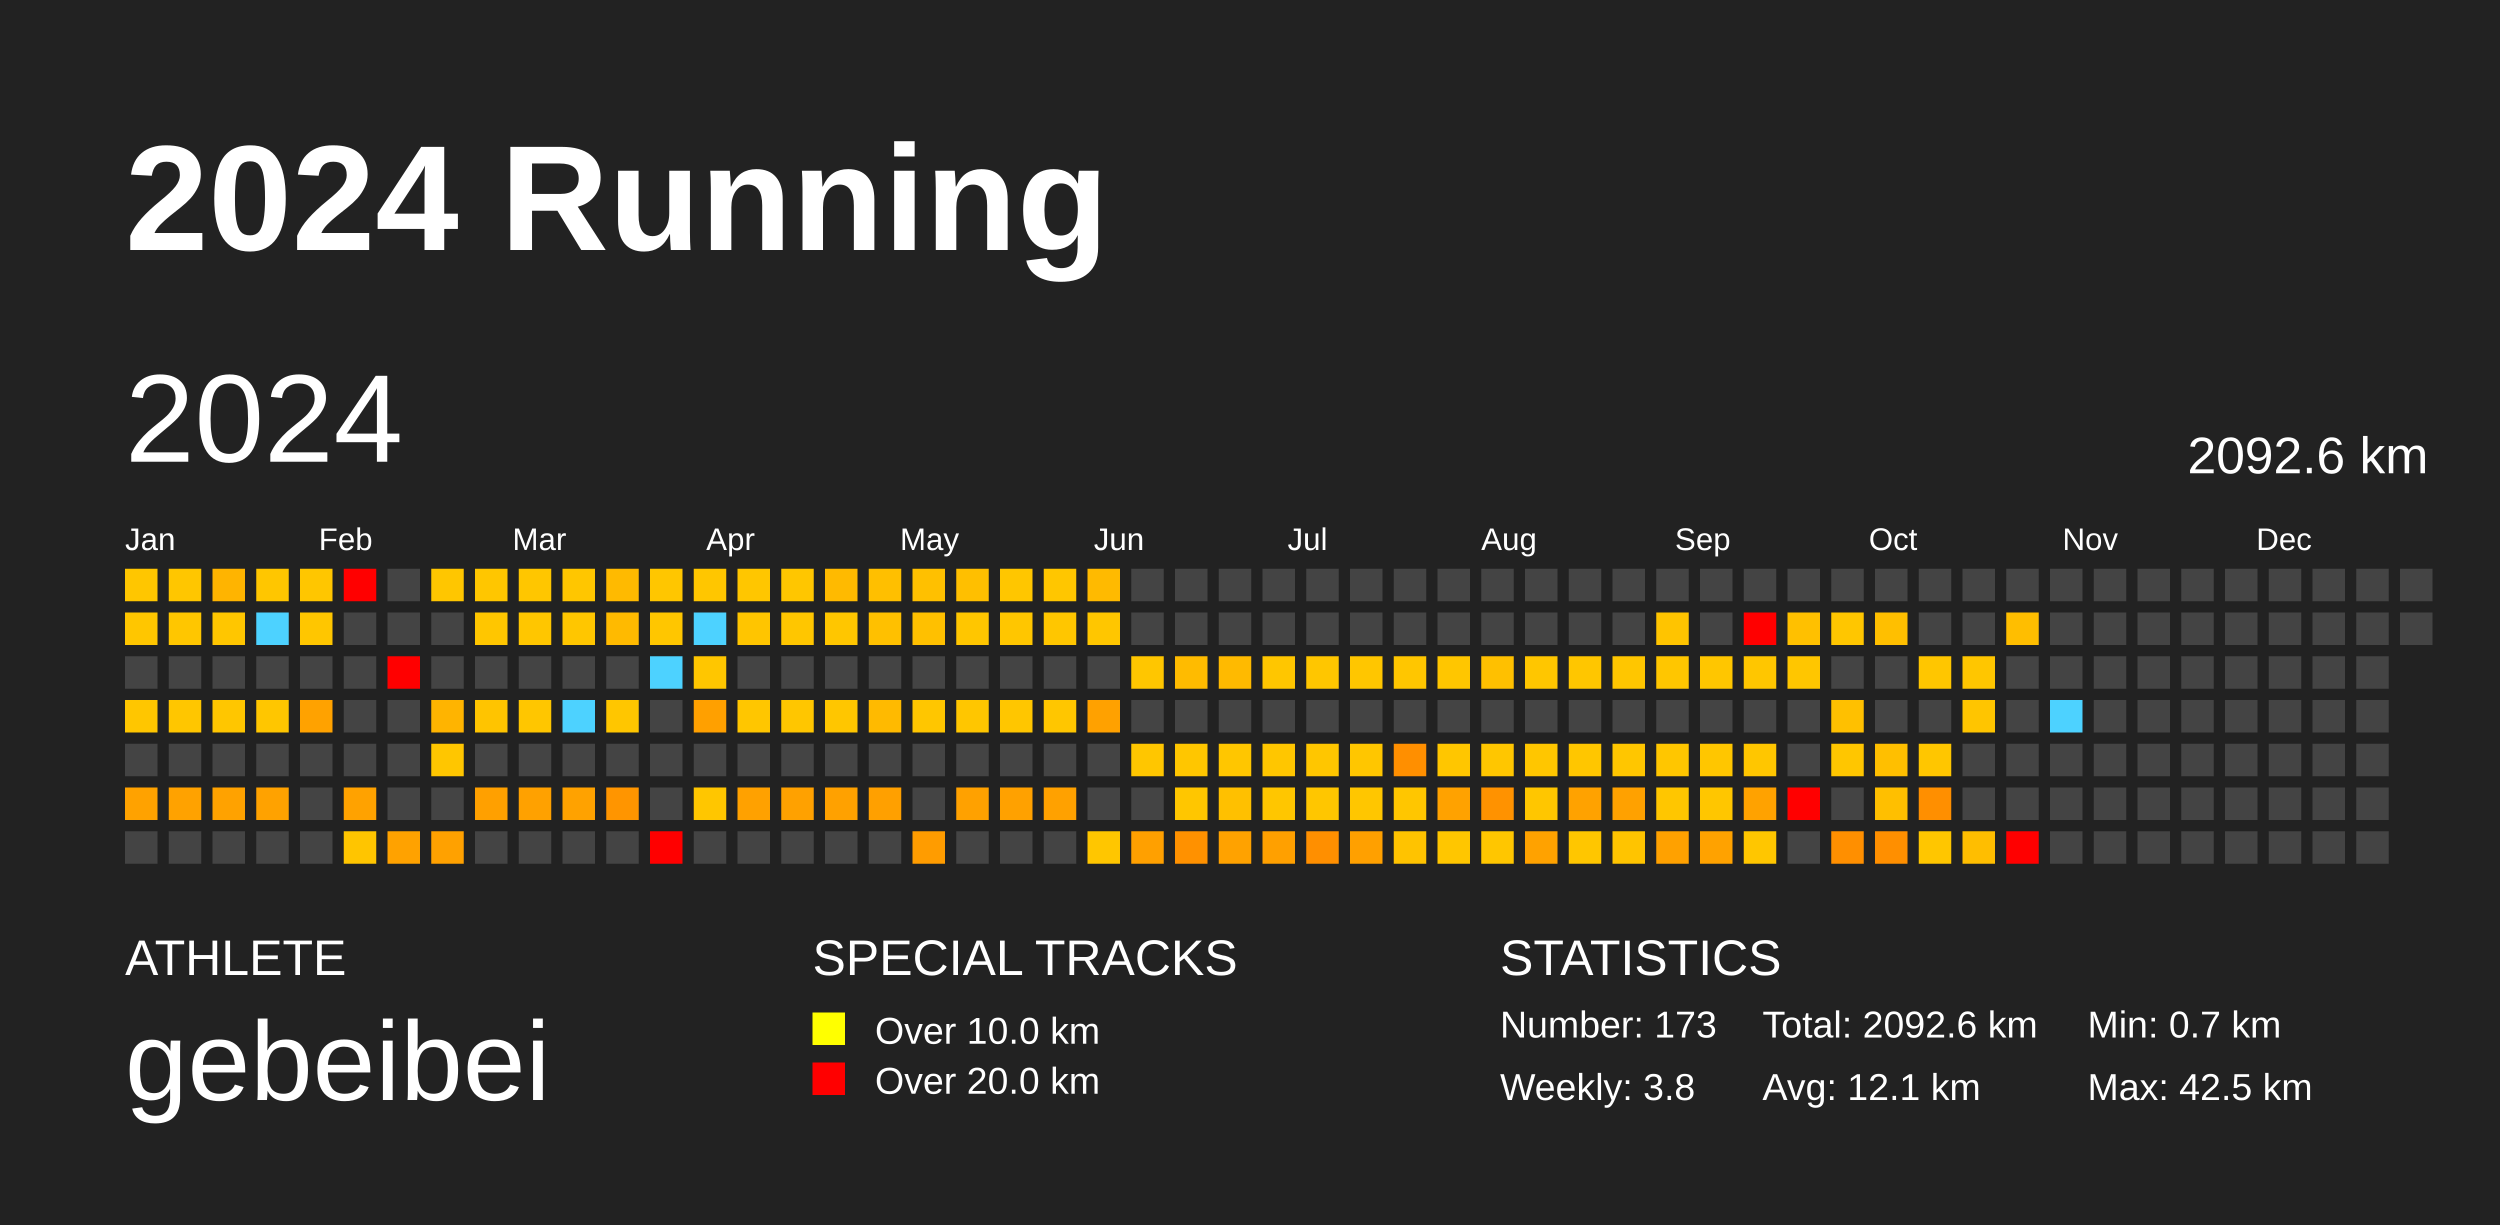
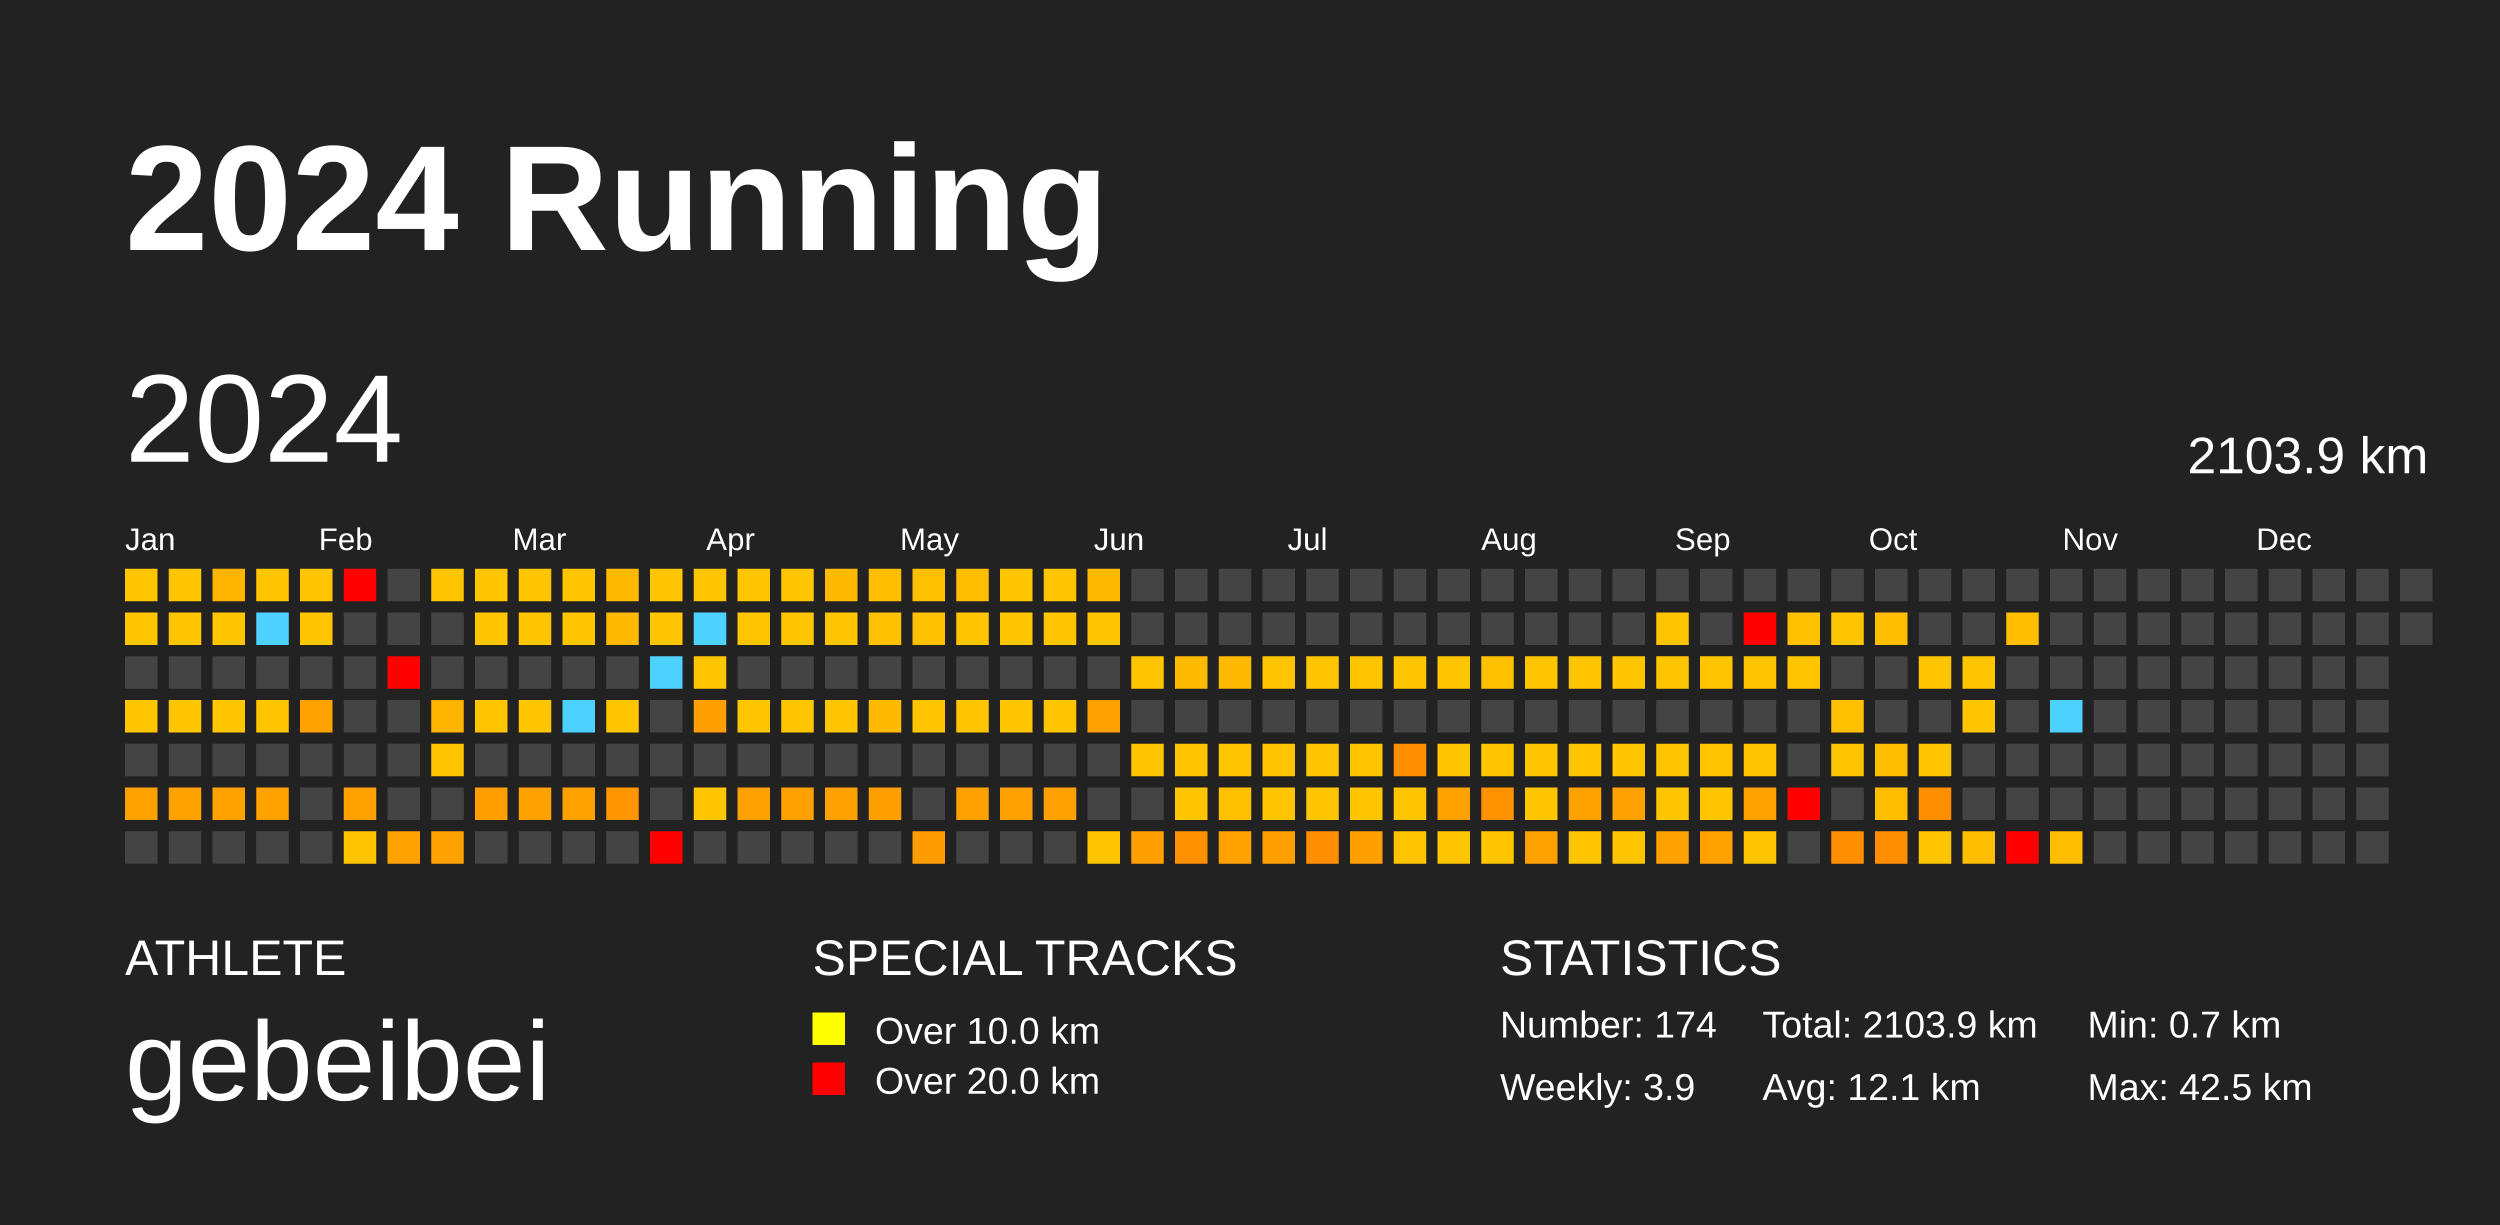
<svg xmlns="http://www.w3.org/2000/svg" baseProfile="full" height="98mm" version="1.1" viewBox="0,0,200,98" width="200mm">
  <defs />
  <rect fill="#222222" height="98" width="200" x="0" y="0" />
  <text fill="#FFFFFF" style="font-size:12px; font-family:Arial; font-weight:bold;" x="10" y="20">2024 Running</text>
  <text fill="#FFFFFF" style="font-size:4px; font-family:Arial" x="10" y="78">ATHLETE</text>
  <text fill="#FFFFFF" style="font-size:9px; font-family:Arial" x="10" y="88">gebeibei</text>
  <text fill="#FFFFFF" style="font-size:4px; font-family:Arial" x="65" y="78">SPECIAL TRACKS</text>
  <rect fill="yellow" height="2.6" width="2.6" x="65" y="81" />
  <text fill="#FFFFFF" style="font-size:3px; font-family:Arial" x="70" y="83.5">Over 10.0 km</text>
  <rect fill="red" height="2.6" width="2.6" x="65" y="85" />
  <text fill="#FFFFFF" style="font-size:3px; font-family:Arial" x="70" y="87.5">Over 20.0 km</text>
  <text fill="#FFFFFF" style="font-size:4px; font-family:Arial" x="120" y="78">STATISTICS</text>
-   <text fill="#FFFFFF" style="font-size:3px; font-family:Arial" x="120" y="83">Number: 173</text>
-   <text fill="#FFFFFF" style="font-size:3px; font-family:Arial" x="120" y="88">Weekly: 3.8</text>
-   <text fill="#FFFFFF" style="font-size:3px; font-family:Arial" x="141" y="83">Total: 2092.6 km</text>
+   <text fill="#FFFFFF" style="font-size:3px; font-family:Arial" x="120" y="83">Number: 174</text>
+   <text fill="#FFFFFF" style="font-size:3px; font-family:Arial" x="120" y="88">Weekly: 3.9</text>
+   <text fill="#FFFFFF" style="font-size:3px; font-family:Arial" x="141" y="83">Total: 2103.9 km</text>
  <text fill="#FFFFFF" style="font-size:3px; font-family:Arial" x="141" y="88">Avg: 12.1 km</text>
  <text fill="#FFFFFF" style="font-size:3px; font-family:Arial" x="167" y="83">Min: 0.7 km</text>
  <text fill="#FFFFFF" style="font-size:3px; font-family:Arial" x="167" y="88">Max: 42.5 km</text>
  <text dominant-baseline="hanging" fill="#FFFFFF" style="font-size:10.0px; font-family:Arial;" x="10" y="30">2024</text>
-   <text dominant-baseline="hanging" fill="#FFFFFF" style="font-size:4.125px; font-family:Arial;" x="175" y="35">2092.6 km</text>
+   <text dominant-baseline="hanging" fill="#FFFFFF" style="font-size:4.125px; font-family:Arial;" x="175" y="35">2103.9 km</text>
  <text fill="#FFFFFF" style="font-size:2.5px; font-family:Arial" x="10.0" y="44">Jan</text>
  <text fill="#FFFFFF" style="font-size:2.5px; font-family:Arial" x="25.5" y="44">Feb</text>
  <text fill="#FFFFFF" style="font-size:2.5px; font-family:Arial" x="41.0" y="44">Mar</text>
  <text fill="#FFFFFF" style="font-size:2.5px; font-family:Arial" x="56.5" y="44">Apr</text>
  <text fill="#FFFFFF" style="font-size:2.5px; font-family:Arial" x="72.0" y="44">May</text>
  <text fill="#FFFFFF" style="font-size:2.5px; font-family:Arial" x="87.5" y="44">Jun</text>
  <text fill="#FFFFFF" style="font-size:2.5px; font-family:Arial" x="103.0" y="44">Jul</text>
  <text fill="#FFFFFF" style="font-size:2.5px; font-family:Arial" x="118.5" y="44">Aug</text>
  <text fill="#FFFFFF" style="font-size:2.5px; font-family:Arial" x="134.0" y="44">Sep</text>
  <text fill="#FFFFFF" style="font-size:2.5px; font-family:Arial" x="149.5" y="44">Oct</text>
  <text fill="#FFFFFF" style="font-size:2.5px; font-family:Arial" x="165.0" y="44">Nov</text>
  <text fill="#FFFFFF" style="font-size:2.5px; font-family:Arial" x="180.5" y="44">Dec</text>
  <rect fill="#ffc600" height="2.6" width="2.6" x="10.0" y="45.5" />
  <rect fill="#ffc600" height="2.6" width="2.6" x="10.0" y="49.0" />
  <rect fill="#444444" height="2.6" width="2.6" x="10.0" y="52.5" />
  <rect fill="#ffc600" height="2.6" width="2.6" x="10.0" y="56.0" />
  <rect fill="#444444" height="2.6" width="2.6" x="10.0" y="59.5" />
  <rect fill="#ffa200" height="2.6" width="2.6" x="10.0" y="63.0" />
  <rect fill="#444444" height="2.6" width="2.6" x="10.0" y="66.5" />
  <rect fill="#ffc600" height="2.6" width="2.6" x="13.5" y="45.5" />
  <rect fill="#ffc600" height="2.6" width="2.6" x="13.5" y="49.0" />
  <rect fill="#444444" height="2.6" width="2.6" x="13.5" y="52.5" />
  <rect fill="#ffc600" height="2.6" width="2.6" x="13.5" y="56.0" />
  <rect fill="#444444" height="2.6" width="2.6" x="13.5" y="59.5" />
  <rect fill="#ffa200" height="2.6" width="2.6" x="13.5" y="63.0" />
  <rect fill="#444444" height="2.6" width="2.6" x="13.5" y="66.5" />
  <rect fill="#ffb400" height="2.6" width="2.6" x="17.0" y="45.5" />
  <rect fill="#ffc600" height="2.6" width="2.6" x="17.0" y="49.0" />
  <rect fill="#444444" height="2.6" width="2.6" x="17.0" y="52.5" />
  <rect fill="#ffc600" height="2.6" width="2.6" x="17.0" y="56.0" />
  <rect fill="#444444" height="2.6" width="2.6" x="17.0" y="59.5" />
  <rect fill="#ffa200" height="2.6" width="2.6" x="17.0" y="63.0" />
  <rect fill="#444444" height="2.6" width="2.6" x="17.0" y="66.5" />
  <rect fill="#ffc600" height="2.6" width="2.6" x="20.5" y="45.5" />
  <rect fill="#4dd2ff" height="2.6" width="2.6" x="20.5" y="49.0" />
  <rect fill="#444444" height="2.6" width="2.6" x="20.5" y="52.5" />
  <rect fill="#ffc600" height="2.6" width="2.6" x="20.5" y="56.0" />
  <rect fill="#444444" height="2.6" width="2.6" x="20.5" y="59.5" />
  <rect fill="#ffa200" height="2.6" width="2.6" x="20.5" y="63.0" />
  <rect fill="#444444" height="2.6" width="2.6" x="20.5" y="66.5" />
  <rect fill="#ffc600" height="2.6" width="2.6" x="24.0" y="45.5" />
  <rect fill="#ffc600" height="2.6" width="2.6" x="24.0" y="49.0" />
  <rect fill="#444444" height="2.6" width="2.6" x="24.0" y="52.5" />
  <rect fill="#ffa200" height="2.6" width="2.6" x="24.0" y="56.0" />
  <rect fill="#444444" height="2.6" width="2.6" x="24.0" y="59.5" />
  <rect fill="#444444" height="2.6" width="2.6" x="24.0" y="63.0" />
  <rect fill="#444444" height="2.6" width="2.6" x="24.0" y="66.5" />
  <rect fill="red" height="2.6" width="2.6" x="27.5" y="45.5" />
  <rect fill="#444444" height="2.6" width="2.6" x="27.5" y="49.0" />
  <rect fill="#444444" height="2.6" width="2.6" x="27.5" y="52.5" />
  <rect fill="#444444" height="2.6" width="2.6" x="27.5" y="56.0" />
  <rect fill="#444444" height="2.6" width="2.6" x="27.5" y="59.5" />
  <rect fill="#ffa200" height="2.6" width="2.6" x="27.5" y="63.0" />
  <rect fill="#ffc500" height="2.6" width="2.6" x="27.5" y="66.5" />
  <rect fill="#444444" height="2.6" width="2.6" x="31.0" y="45.5" />
  <rect fill="#444444" height="2.6" width="2.6" x="31.0" y="49.0" />
  <rect fill="red" height="2.6" width="2.6" x="31.0" y="52.5" />
  <rect fill="#444444" height="2.6" width="2.6" x="31.0" y="56.0" />
  <rect fill="#444444" height="2.6" width="2.6" x="31.0" y="59.5" />
  <rect fill="#444444" height="2.6" width="2.6" x="31.0" y="63.0" />
  <rect fill="#ffa200" height="2.6" width="2.6" x="31.0" y="66.5" />
  <rect fill="#ffc600" height="2.6" width="2.6" x="34.5" y="45.5" />
  <rect fill="#444444" height="2.6" width="2.6" x="34.5" y="49.0" />
  <rect fill="#444444" height="2.6" width="2.6" x="34.5" y="52.5" />
  <rect fill="#ffb400" height="2.6" width="2.6" x="34.5" y="56.0" />
  <rect fill="#ffc600" height="2.6" width="2.6" x="34.5" y="59.5" />
  <rect fill="#444444" height="2.6" width="2.6" x="34.5" y="63.0" />
  <rect fill="#ffa100" height="2.6" width="2.6" x="34.5" y="66.5" />
  <rect fill="#ffc600" height="2.6" width="2.6" x="38.0" y="45.5" />
  <rect fill="#ffc600" height="2.6" width="2.6" x="38.0" y="49.0" />
  <rect fill="#444444" height="2.6" width="2.6" x="38.0" y="52.5" />
  <rect fill="#ffc400" height="2.6" width="2.6" x="38.0" y="56.0" />
  <rect fill="#444444" height="2.6" width="2.6" x="38.0" y="59.5" />
  <rect fill="#ffa000" height="2.6" width="2.6" x="38.0" y="63.0" />
  <rect fill="#444444" height="2.6" width="2.6" x="38.0" y="66.5" />
  <rect fill="#ffc600" height="2.6" width="2.6" x="41.5" y="45.5" />
  <rect fill="#ffc600" height="2.6" width="2.6" x="41.5" y="49.0" />
  <rect fill="#444444" height="2.6" width="2.6" x="41.5" y="52.5" />
  <rect fill="#ffc600" height="2.6" width="2.6" x="41.5" y="56.0" />
  <rect fill="#444444" height="2.6" width="2.6" x="41.5" y="59.5" />
  <rect fill="#ffa100" height="2.6" width="2.6" x="41.5" y="63.0" />
  <rect fill="#444444" height="2.6" width="2.6" x="41.5" y="66.5" />
  <rect fill="#ffc600" height="2.6" width="2.6" x="45.0" y="45.5" />
  <rect fill="#ffc600" height="2.6" width="2.6" x="45.0" y="49.0" />
  <rect fill="#444444" height="2.6" width="2.6" x="45.0" y="52.5" />
  <rect fill="#4dd2ff" height="2.6" width="2.6" x="45.0" y="56.0" />
  <rect fill="#444444" height="2.6" width="2.6" x="45.0" y="59.5" />
  <rect fill="#ffa200" height="2.6" width="2.6" x="45.0" y="63.0" />
  <rect fill="#444444" height="2.6" width="2.6" x="45.0" y="66.5" />
  <rect fill="#ffba00" height="2.6" width="2.6" x="48.5" y="45.5" />
  <rect fill="#ffba00" height="2.6" width="2.6" x="48.5" y="49.0" />
  <rect fill="#444444" height="2.6" width="2.6" x="48.5" y="52.5" />
  <rect fill="#ffc600" height="2.6" width="2.6" x="48.5" y="56.0" />
  <rect fill="#444444" height="2.6" width="2.6" x="48.5" y="59.5" />
  <rect fill="#ff9500" height="2.6" width="2.6" x="48.5" y="63.0" />
  <rect fill="#444444" height="2.6" width="2.6" x="48.5" y="66.5" />
  <rect fill="#ffc600" height="2.6" width="2.6" x="52.0" y="45.5" />
  <rect fill="#ffc600" height="2.6" width="2.6" x="52.0" y="49.0" />
  <rect fill="#4dd2ff" height="2.6" width="2.6" x="52.0" y="52.5" />
  <rect fill="#444444" height="2.6" width="2.6" x="52.0" y="56.0" />
  <rect fill="#444444" height="2.6" width="2.6" x="52.0" y="59.5" />
  <rect fill="#444444" height="2.6" width="2.6" x="52.0" y="63.0" />
  <rect fill="red" height="2.6" width="2.6" x="52.0" y="66.5" />
  <rect fill="#ffc600" height="2.6" width="2.6" x="55.5" y="45.5" />
  <rect fill="#4dd2ff" height="2.6" width="2.6" x="55.5" y="49.0" />
  <rect fill="#ffc600" height="2.6" width="2.6" x="55.5" y="52.5" />
  <rect fill="#ffa000" height="2.6" width="2.6" x="55.5" y="56.0" />
  <rect fill="#444444" height="2.6" width="2.6" x="55.5" y="59.5" />
  <rect fill="#ffc600" height="2.6" width="2.6" x="55.5" y="63.0" />
  <rect fill="#444444" height="2.6" width="2.6" x="55.5" y="66.5" />
  <rect fill="#ffc600" height="2.6" width="2.6" x="59.0" y="45.5" />
  <rect fill="#ffc500" height="2.6" width="2.6" x="59.0" y="49.0" />
  <rect fill="#444444" height="2.6" width="2.6" x="59.0" y="52.5" />
  <rect fill="#ffc600" height="2.6" width="2.6" x="59.0" y="56.0" />
  <rect fill="#444444" height="2.6" width="2.6" x="59.0" y="59.5" />
  <rect fill="#ffa100" height="2.6" width="2.6" x="59.0" y="63.0" />
  <rect fill="#444444" height="2.6" width="2.6" x="59.0" y="66.5" />
  <rect fill="#ffc600" height="2.6" width="2.6" x="62.5" y="45.5" />
  <rect fill="#ffc600" height="2.6" width="2.6" x="62.5" y="49.0" />
  <rect fill="#444444" height="2.6" width="2.6" x="62.5" y="52.5" />
  <rect fill="#ffc600" height="2.6" width="2.6" x="62.5" y="56.0" />
  <rect fill="#444444" height="2.6" width="2.6" x="62.5" y="59.5" />
  <rect fill="#ffa100" height="2.6" width="2.6" x="62.5" y="63.0" />
  <rect fill="#444444" height="2.6" width="2.6" x="62.5" y="66.5" />
  <rect fill="#ffba00" height="2.6" width="2.6" x="66.0" y="45.5" />
  <rect fill="#ffc600" height="2.6" width="2.6" x="66.0" y="49.0" />
  <rect fill="#444444" height="2.6" width="2.6" x="66.0" y="52.5" />
  <rect fill="#ffc600" height="2.6" width="2.6" x="66.0" y="56.0" />
  <rect fill="#444444" height="2.6" width="2.6" x="66.0" y="59.5" />
  <rect fill="#ffa100" height="2.6" width="2.6" x="66.0" y="63.0" />
  <rect fill="#444444" height="2.6" width="2.6" x="66.0" y="66.5" />
  <rect fill="#ffbf00" height="2.6" width="2.6" x="69.5" y="45.5" />
  <rect fill="#ffc000" height="2.6" width="2.6" x="69.5" y="49.0" />
  <rect fill="#444444" height="2.6" width="2.6" x="69.5" y="52.5" />
  <rect fill="#ffba00" height="2.6" width="2.6" x="69.5" y="56.0" />
  <rect fill="#444444" height="2.6" width="2.6" x="69.5" y="59.5" />
  <rect fill="#ffa000" height="2.6" width="2.6" x="69.5" y="63.0" />
  <rect fill="#444444" height="2.6" width="2.6" x="69.5" y="66.5" />
  <rect fill="#ffc000" height="2.6" width="2.6" x="73.0" y="45.5" />
  <rect fill="#ffc000" height="2.6" width="2.6" x="73.0" y="49.0" />
  <rect fill="#444444" height="2.6" width="2.6" x="73.0" y="52.5" />
  <rect fill="#ffc600" height="2.6" width="2.6" x="73.0" y="56.0" />
  <rect fill="#444444" height="2.6" width="2.6" x="73.0" y="59.5" />
  <rect fill="#444444" height="2.6" width="2.6" x="73.0" y="63.0" />
  <rect fill="#ff9c00" height="2.6" width="2.6" x="73.0" y="66.5" />
  <rect fill="#ffbf00" height="2.6" width="2.6" x="76.5" y="45.5" />
  <rect fill="#ffc600" height="2.6" width="2.6" x="76.5" y="49.0" />
  <rect fill="#444444" height="2.6" width="2.6" x="76.5" y="52.5" />
  <rect fill="#ffc600" height="2.6" width="2.6" x="76.5" y="56.0" />
  <rect fill="#444444" height="2.6" width="2.6" x="76.5" y="59.5" />
  <rect fill="#ffa100" height="2.6" width="2.6" x="76.5" y="63.0" />
  <rect fill="#444444" height="2.6" width="2.6" x="76.5" y="66.5" />
  <rect fill="#ffc600" height="2.6" width="2.6" x="80.0" y="45.5" />
  <rect fill="#ffc600" height="2.6" width="2.6" x="80.0" y="49.0" />
  <rect fill="#444444" height="2.6" width="2.6" x="80.0" y="52.5" />
  <rect fill="#ffc600" height="2.6" width="2.6" x="80.0" y="56.0" />
  <rect fill="#444444" height="2.6" width="2.6" x="80.0" y="59.5" />
  <rect fill="#ffa100" height="2.6" width="2.6" x="80.0" y="63.0" />
  <rect fill="#444444" height="2.6" width="2.6" x="80.0" y="66.5" />
  <rect fill="#ffc600" height="2.6" width="2.6" x="83.5" y="45.5" />
  <rect fill="#ffc600" height="2.6" width="2.6" x="83.5" y="49.0" />
  <rect fill="#444444" height="2.6" width="2.6" x="83.5" y="52.5" />
  <rect fill="#ffc600" height="2.6" width="2.6" x="83.5" y="56.0" />
  <rect fill="#444444" height="2.6" width="2.6" x="83.5" y="59.5" />
  <rect fill="#ffa100" height="2.6" width="2.6" x="83.5" y="63.0" />
  <rect fill="#444444" height="2.6" width="2.6" x="83.5" y="66.5" />
  <rect fill="#ffba00" height="2.6" width="2.6" x="87.0" y="45.5" />
  <rect fill="#ffc600" height="2.6" width="2.6" x="87.0" y="49.0" />
  <rect fill="#444444" height="2.6" width="2.6" x="87.0" y="52.5" />
  <rect fill="#ffa100" height="2.6" width="2.6" x="87.0" y="56.0" />
  <rect fill="#444444" height="2.6" width="2.6" x="87.0" y="59.5" />
  <rect fill="#444444" height="2.6" width="2.6" x="87.0" y="63.0" />
  <rect fill="#ffc600" height="2.6" width="2.6" x="87.0" y="66.5" />
  <rect fill="#444444" height="2.6" width="2.6" x="90.5" y="45.5" />
  <rect fill="#444444" height="2.6" width="2.6" x="90.5" y="49.0" />
  <rect fill="#ffc600" height="2.6" width="2.6" x="90.5" y="52.5" />
  <rect fill="#444444" height="2.6" width="2.6" x="90.5" y="56.0" />
  <rect fill="#ffc600" height="2.6" width="2.6" x="90.5" y="59.5" />
  <rect fill="#444444" height="2.6" width="2.6" x="90.5" y="63.0" />
  <rect fill="#ffa000" height="2.6" width="2.6" x="90.5" y="66.5" />
  <rect fill="#444444" height="2.6" width="2.6" x="94.0" y="45.5" />
  <rect fill="#444444" height="2.6" width="2.6" x="94.0" y="49.0" />
  <rect fill="#ffbb00" height="2.6" width="2.6" x="94.0" y="52.5" />
  <rect fill="#444444" height="2.6" width="2.6" x="94.0" y="56.0" />
  <rect fill="#ffc600" height="2.6" width="2.6" x="94.0" y="59.5" />
  <rect fill="#ffc600" height="2.6" width="2.6" x="94.0" y="63.0" />
  <rect fill="#ff9100" height="2.6" width="2.6" x="94.0" y="66.5" />
  <rect fill="#444444" height="2.6" width="2.6" x="97.5" y="45.5" />
  <rect fill="#444444" height="2.6" width="2.6" x="97.5" y="49.0" />
  <rect fill="#ffba00" height="2.6" width="2.6" x="97.5" y="52.5" />
  <rect fill="#444444" height="2.6" width="2.6" x="97.5" y="56.0" />
  <rect fill="#ffc600" height="2.6" width="2.6" x="97.5" y="59.5" />
  <rect fill="#ffc000" height="2.6" width="2.6" x="97.5" y="63.0" />
  <rect fill="#ffa200" height="2.6" width="2.6" x="97.5" y="66.5" />
  <rect fill="#444444" height="2.6" width="2.6" x="101.0" y="45.5" />
  <rect fill="#444444" height="2.6" width="2.6" x="101.0" y="49.0" />
  <rect fill="#ffc600" height="2.6" width="2.6" x="101.0" y="52.5" />
  <rect fill="#444444" height="2.6" width="2.6" x="101.0" y="56.0" />
  <rect fill="#ffc600" height="2.6" width="2.6" x="101.0" y="59.5" />
  <rect fill="#ffc600" height="2.6" width="2.6" x="101.0" y="63.0" />
  <rect fill="#ffa000" height="2.6" width="2.6" x="101.0" y="66.5" />
  <rect fill="#444444" height="2.6" width="2.6" x="104.5" y="45.5" />
  <rect fill="#444444" height="2.6" width="2.6" x="104.5" y="49.0" />
  <rect fill="#ffc600" height="2.6" width="2.6" x="104.5" y="52.5" />
  <rect fill="#444444" height="2.6" width="2.6" x="104.5" y="56.0" />
  <rect fill="#ffc600" height="2.6" width="2.6" x="104.5" y="59.5" />
  <rect fill="#ffc600" height="2.6" width="2.6" x="104.5" y="63.0" />
  <rect fill="#ff8f00" height="2.6" width="2.6" x="104.5" y="66.5" />
  <rect fill="#444444" height="2.6" width="2.6" x="108.0" y="45.5" />
  <rect fill="#444444" height="2.6" width="2.6" x="108.0" y="49.0" />
  <rect fill="#ffc600" height="2.6" width="2.6" x="108.0" y="52.5" />
  <rect fill="#444444" height="2.6" width="2.6" x="108.0" y="56.0" />
  <rect fill="#ffc600" height="2.6" width="2.6" x="108.0" y="59.5" />
  <rect fill="#ffc600" height="2.6" width="2.6" x="108.0" y="63.0" />
  <rect fill="#ffa000" height="2.6" width="2.6" x="108.0" y="66.5" />
  <rect fill="#444444" height="2.6" width="2.6" x="111.5" y="45.5" />
  <rect fill="#444444" height="2.6" width="2.6" x="111.5" y="49.0" />
  <rect fill="#ffc600" height="2.6" width="2.6" x="111.5" y="52.5" />
  <rect fill="#444444" height="2.6" width="2.6" x="111.5" y="56.0" />
  <rect fill="#ff8f00" height="2.6" width="2.6" x="111.5" y="59.5" />
  <rect fill="#ffc600" height="2.6" width="2.6" x="111.5" y="63.0" />
  <rect fill="#ffc300" height="2.6" width="2.6" x="111.5" y="66.5" />
  <rect fill="#444444" height="2.6" width="2.6" x="115.0" y="45.5" />
  <rect fill="#444444" height="2.6" width="2.6" x="115.0" y="49.0" />
  <rect fill="#ffc600" height="2.6" width="2.6" x="115.0" y="52.5" />
  <rect fill="#444444" height="2.6" width="2.6" x="115.0" y="56.0" />
  <rect fill="#ffc600" height="2.6" width="2.6" x="115.0" y="59.5" />
  <rect fill="#ffa200" height="2.6" width="2.6" x="115.0" y="63.0" />
  <rect fill="#ffc600" height="2.6" width="2.6" x="115.0" y="66.5" />
  <rect fill="#444444" height="2.6" width="2.6" x="118.5" y="45.5" />
  <rect fill="#444444" height="2.6" width="2.6" x="118.5" y="49.0" />
  <rect fill="#ffc000" height="2.6" width="2.6" x="118.5" y="52.5" />
  <rect fill="#444444" height="2.6" width="2.6" x="118.5" y="56.0" />
  <rect fill="#ffc600" height="2.6" width="2.6" x="118.5" y="59.5" />
  <rect fill="#ff9200" height="2.6" width="2.6" x="118.5" y="63.0" />
  <rect fill="#ffc600" height="2.6" width="2.6" x="118.5" y="66.5" />
  <rect fill="#444444" height="2.6" width="2.6" x="122.0" y="45.5" />
  <rect fill="#444444" height="2.6" width="2.6" x="122.0" y="49.0" />
  <rect fill="#ffc600" height="2.6" width="2.6" x="122.0" y="52.5" />
  <rect fill="#444444" height="2.6" width="2.6" x="122.0" y="56.0" />
  <rect fill="#ffc600" height="2.6" width="2.6" x="122.0" y="59.5" />
  <rect fill="#ffc600" height="2.6" width="2.6" x="122.0" y="63.0" />
  <rect fill="#ffa200" height="2.6" width="2.6" x="122.0" y="66.5" />
  <rect fill="#444444" height="2.6" width="2.6" x="125.5" y="45.5" />
  <rect fill="#444444" height="2.6" width="2.6" x="125.5" y="49.0" />
  <rect fill="#ffc600" height="2.6" width="2.6" x="125.5" y="52.5" />
  <rect fill="#444444" height="2.6" width="2.6" x="125.5" y="56.0" />
  <rect fill="#ffc600" height="2.6" width="2.6" x="125.5" y="59.5" />
  <rect fill="#ffa200" height="2.6" width="2.6" x="125.5" y="63.0" />
  <rect fill="#ffc600" height="2.6" width="2.6" x="125.5" y="66.5" />
  <rect fill="#444444" height="2.6" width="2.6" x="129.0" y="45.5" />
  <rect fill="#444444" height="2.6" width="2.6" x="129.0" y="49.0" />
  <rect fill="#ffc600" height="2.6" width="2.6" x="129.0" y="52.5" />
  <rect fill="#444444" height="2.6" width="2.6" x="129.0" y="56.0" />
  <rect fill="#ffc600" height="2.6" width="2.6" x="129.0" y="59.5" />
  <rect fill="#ffa100" height="2.6" width="2.6" x="129.0" y="63.0" />
  <rect fill="#ffc400" height="2.6" width="2.6" x="129.0" y="66.5" />
  <rect fill="#444444" height="2.6" width="2.6" x="132.5" y="45.5" />
  <rect fill="#ffc400" height="2.6" width="2.6" x="132.5" y="49.0" />
  <rect fill="#ffc600" height="2.6" width="2.6" x="132.5" y="52.5" />
  <rect fill="#444444" height="2.6" width="2.6" x="132.5" y="56.0" />
  <rect fill="#ffc600" height="2.6" width="2.6" x="132.5" y="59.5" />
  <rect fill="#ffc600" height="2.6" width="2.6" x="132.5" y="63.0" />
  <rect fill="#ffa100" height="2.6" width="2.6" x="132.5" y="66.5" />
  <rect fill="#444444" height="2.6" width="2.6" x="136.0" y="45.5" />
  <rect fill="#444444" height="2.6" width="2.6" x="136.0" y="49.0" />
  <rect fill="#ffc600" height="2.6" width="2.6" x="136.0" y="52.5" />
  <rect fill="#444444" height="2.6" width="2.6" x="136.0" y="56.0" />
  <rect fill="#ffc600" height="2.6" width="2.6" x="136.0" y="59.5" />
  <rect fill="#ffc600" height="2.6" width="2.6" x="136.0" y="63.0" />
  <rect fill="#ffa200" height="2.6" width="2.6" x="136.0" y="66.5" />
  <rect fill="#444444" height="2.6" width="2.6" x="139.5" y="45.5" />
  <rect fill="red" height="2.6" width="2.6" x="139.5" y="49.0" />
  <rect fill="#ffc600" height="2.6" width="2.6" x="139.5" y="52.5" />
  <rect fill="#444444" height="2.6" width="2.6" x="139.5" y="56.0" />
  <rect fill="#ffc600" height="2.6" width="2.6" x="139.5" y="59.5" />
  <rect fill="#ffa200" height="2.6" width="2.6" x="139.5" y="63.0" />
  <rect fill="#ffc600" height="2.6" width="2.6" x="139.5" y="66.5" />
  <rect fill="#444444" height="2.6" width="2.6" x="143.0" y="45.5" />
  <rect fill="#ffc000" height="2.6" width="2.6" x="143.0" y="49.0" />
  <rect fill="#ffc600" height="2.6" width="2.6" x="143.0" y="52.5" />
  <rect fill="#444444" height="2.6" width="2.6" x="143.0" y="56.0" />
  <rect fill="#444444" height="2.6" width="2.6" x="143.0" y="59.5" />
  <rect fill="red" height="2.6" width="2.6" x="143.0" y="63.0" />
  <rect fill="#444444" height="2.6" width="2.6" x="143.0" y="66.5" />
  <rect fill="#444444" height="2.6" width="2.6" x="146.5" y="45.5" />
  <rect fill="#ffc600" height="2.6" width="2.6" x="146.5" y="49.0" />
  <rect fill="#444444" height="2.6" width="2.6" x="146.5" y="52.5" />
  <rect fill="#ffc000" height="2.6" width="2.6" x="146.5" y="56.0" />
  <rect fill="#ffc600" height="2.6" width="2.6" x="146.5" y="59.5" />
  <rect fill="#444444" height="2.6" width="2.6" x="146.5" y="63.0" />
  <rect fill="#ff8f00" height="2.6" width="2.6" x="146.5" y="66.5" />
  <rect fill="#444444" height="2.6" width="2.6" x="150.0" y="45.5" />
  <rect fill="#ffbf00" height="2.6" width="2.6" x="150.0" y="49.0" />
  <rect fill="#444444" height="2.6" width="2.6" x="150.0" y="52.5" />
  <rect fill="#444444" height="2.6" width="2.6" x="150.0" y="56.0" />
  <rect fill="#ffbf00" height="2.6" width="2.6" x="150.0" y="59.5" />
  <rect fill="#ffbf00" height="2.6" width="2.6" x="150.0" y="63.0" />
  <rect fill="#ff8f00" height="2.6" width="2.6" x="150.0" y="66.5" />
  <rect fill="#444444" height="2.6" width="2.6" x="153.5" y="45.5" />
  <rect fill="#444444" height="2.6" width="2.6" x="153.5" y="49.0" />
  <rect fill="#ffc600" height="2.6" width="2.6" x="153.5" y="52.5" />
  <rect fill="#444444" height="2.6" width="2.6" x="153.5" y="56.0" />
  <rect fill="#ffc600" height="2.6" width="2.6" x="153.5" y="59.5" />
  <rect fill="#ff8f00" height="2.6" width="2.6" x="153.5" y="63.0" />
  <rect fill="#ffc600" height="2.6" width="2.6" x="153.5" y="66.5" />
  <rect fill="#444444" height="2.6" width="2.6" x="157.0" y="45.5" />
  <rect fill="#444444" height="2.6" width="2.6" x="157.0" y="49.0" />
  <rect fill="#ffc600" height="2.6" width="2.6" x="157.0" y="52.5" />
  <rect fill="#ffc500" height="2.6" width="2.6" x="157.0" y="56.0" />
  <rect fill="#444444" height="2.6" width="2.6" x="157.0" y="59.5" />
  <rect fill="#444444" height="2.6" width="2.6" x="157.0" y="63.0" />
  <rect fill="#ffbe00" height="2.6" width="2.6" x="157.0" y="66.5" />
  <rect fill="#444444" height="2.6" width="2.6" x="160.5" y="45.5" />
  <rect fill="#ffbe00" height="2.6" width="2.6" x="160.5" y="49.0" />
  <rect fill="#444444" height="2.6" width="2.6" x="160.5" y="52.5" />
  <rect fill="#444444" height="2.6" width="2.6" x="160.5" y="56.0" />
  <rect fill="#444444" height="2.6" width="2.6" x="160.5" y="59.5" />
  <rect fill="#444444" height="2.6" width="2.6" x="160.5" y="63.0" />
  <rect fill="red" height="2.6" width="2.6" x="160.5" y="66.5" />
  <rect fill="#444444" height="2.6" width="2.6" x="164.0" y="45.5" />
  <rect fill="#444444" height="2.6" width="2.6" x="164.0" y="49.0" />
  <rect fill="#444444" height="2.6" width="2.6" x="164.0" y="52.5" />
  <rect fill="#4dd2ff" height="2.6" width="2.6" x="164.0" y="56.0" />
  <rect fill="#444444" height="2.6" width="2.6" x="164.0" y="59.5" />
  <rect fill="#444444" height="2.6" width="2.6" x="164.0" y="63.0" />
-   <rect fill="#444444" height="2.6" width="2.6" x="164.0" y="66.5" />
+   <rect fill="#ffbe00" height="2.6" width="2.6" x="164.0" y="66.5" />
  <rect fill="#444444" height="2.6" width="2.6" x="167.5" y="45.5" />
  <rect fill="#444444" height="2.6" width="2.6" x="167.5" y="49.0" />
  <rect fill="#444444" height="2.6" width="2.6" x="167.5" y="52.5" />
  <rect fill="#444444" height="2.6" width="2.6" x="167.5" y="56.0" />
  <rect fill="#444444" height="2.6" width="2.6" x="167.5" y="59.5" />
  <rect fill="#444444" height="2.6" width="2.6" x="167.5" y="63.0" />
  <rect fill="#444444" height="2.6" width="2.6" x="167.5" y="66.5" />
  <rect fill="#444444" height="2.6" width="2.6" x="171.0" y="45.5" />
  <rect fill="#444444" height="2.6" width="2.6" x="171.0" y="49.0" />
  <rect fill="#444444" height="2.6" width="2.6" x="171.0" y="52.5" />
  <rect fill="#444444" height="2.6" width="2.6" x="171.0" y="56.0" />
  <rect fill="#444444" height="2.6" width="2.6" x="171.0" y="59.5" />
  <rect fill="#444444" height="2.6" width="2.6" x="171.0" y="63.0" />
  <rect fill="#444444" height="2.6" width="2.6" x="171.0" y="66.5" />
  <rect fill="#444444" height="2.6" width="2.6" x="174.5" y="45.5" />
  <rect fill="#444444" height="2.6" width="2.6" x="174.5" y="49.0" />
  <rect fill="#444444" height="2.6" width="2.6" x="174.5" y="52.5" />
  <rect fill="#444444" height="2.6" width="2.6" x="174.5" y="56.0" />
  <rect fill="#444444" height="2.6" width="2.6" x="174.5" y="59.5" />
  <rect fill="#444444" height="2.6" width="2.6" x="174.5" y="63.0" />
  <rect fill="#444444" height="2.6" width="2.6" x="174.5" y="66.5" />
  <rect fill="#444444" height="2.6" width="2.6" x="178.0" y="45.5" />
  <rect fill="#444444" height="2.6" width="2.6" x="178.0" y="49.0" />
  <rect fill="#444444" height="2.6" width="2.6" x="178.0" y="52.5" />
  <rect fill="#444444" height="2.6" width="2.6" x="178.0" y="56.0" />
  <rect fill="#444444" height="2.6" width="2.6" x="178.0" y="59.5" />
  <rect fill="#444444" height="2.6" width="2.6" x="178.0" y="63.0" />
  <rect fill="#444444" height="2.6" width="2.6" x="178.0" y="66.5" />
  <rect fill="#444444" height="2.6" width="2.6" x="181.5" y="45.5" />
  <rect fill="#444444" height="2.6" width="2.6" x="181.5" y="49.0" />
  <rect fill="#444444" height="2.6" width="2.6" x="181.5" y="52.5" />
  <rect fill="#444444" height="2.6" width="2.6" x="181.5" y="56.0" />
  <rect fill="#444444" height="2.6" width="2.6" x="181.5" y="59.5" />
  <rect fill="#444444" height="2.6" width="2.6" x="181.5" y="63.0" />
  <rect fill="#444444" height="2.6" width="2.6" x="181.5" y="66.5" />
  <rect fill="#444444" height="2.6" width="2.6" x="185.0" y="45.5" />
  <rect fill="#444444" height="2.6" width="2.6" x="185.0" y="49.0" />
  <rect fill="#444444" height="2.6" width="2.6" x="185.0" y="52.5" />
  <rect fill="#444444" height="2.6" width="2.6" x="185.0" y="56.0" />
  <rect fill="#444444" height="2.6" width="2.6" x="185.0" y="59.5" />
  <rect fill="#444444" height="2.6" width="2.6" x="185.0" y="63.0" />
  <rect fill="#444444" height="2.6" width="2.6" x="185.0" y="66.5" />
  <rect fill="#444444" height="2.6" width="2.6" x="188.5" y="45.5" />
  <rect fill="#444444" height="2.6" width="2.6" x="188.5" y="49.0" />
  <rect fill="#444444" height="2.6" width="2.6" x="188.5" y="52.5" />
  <rect fill="#444444" height="2.6" width="2.6" x="188.5" y="56.0" />
  <rect fill="#444444" height="2.6" width="2.6" x="188.5" y="59.5" />
  <rect fill="#444444" height="2.6" width="2.6" x="188.5" y="63.0" />
  <rect fill="#444444" height="2.6" width="2.6" x="188.5" y="66.5" />
  <rect fill="#444444" height="2.6" width="2.6" x="192.0" y="45.5" />
  <rect fill="#444444" height="2.6" width="2.6" x="192.0" y="49.0" />
</svg>
